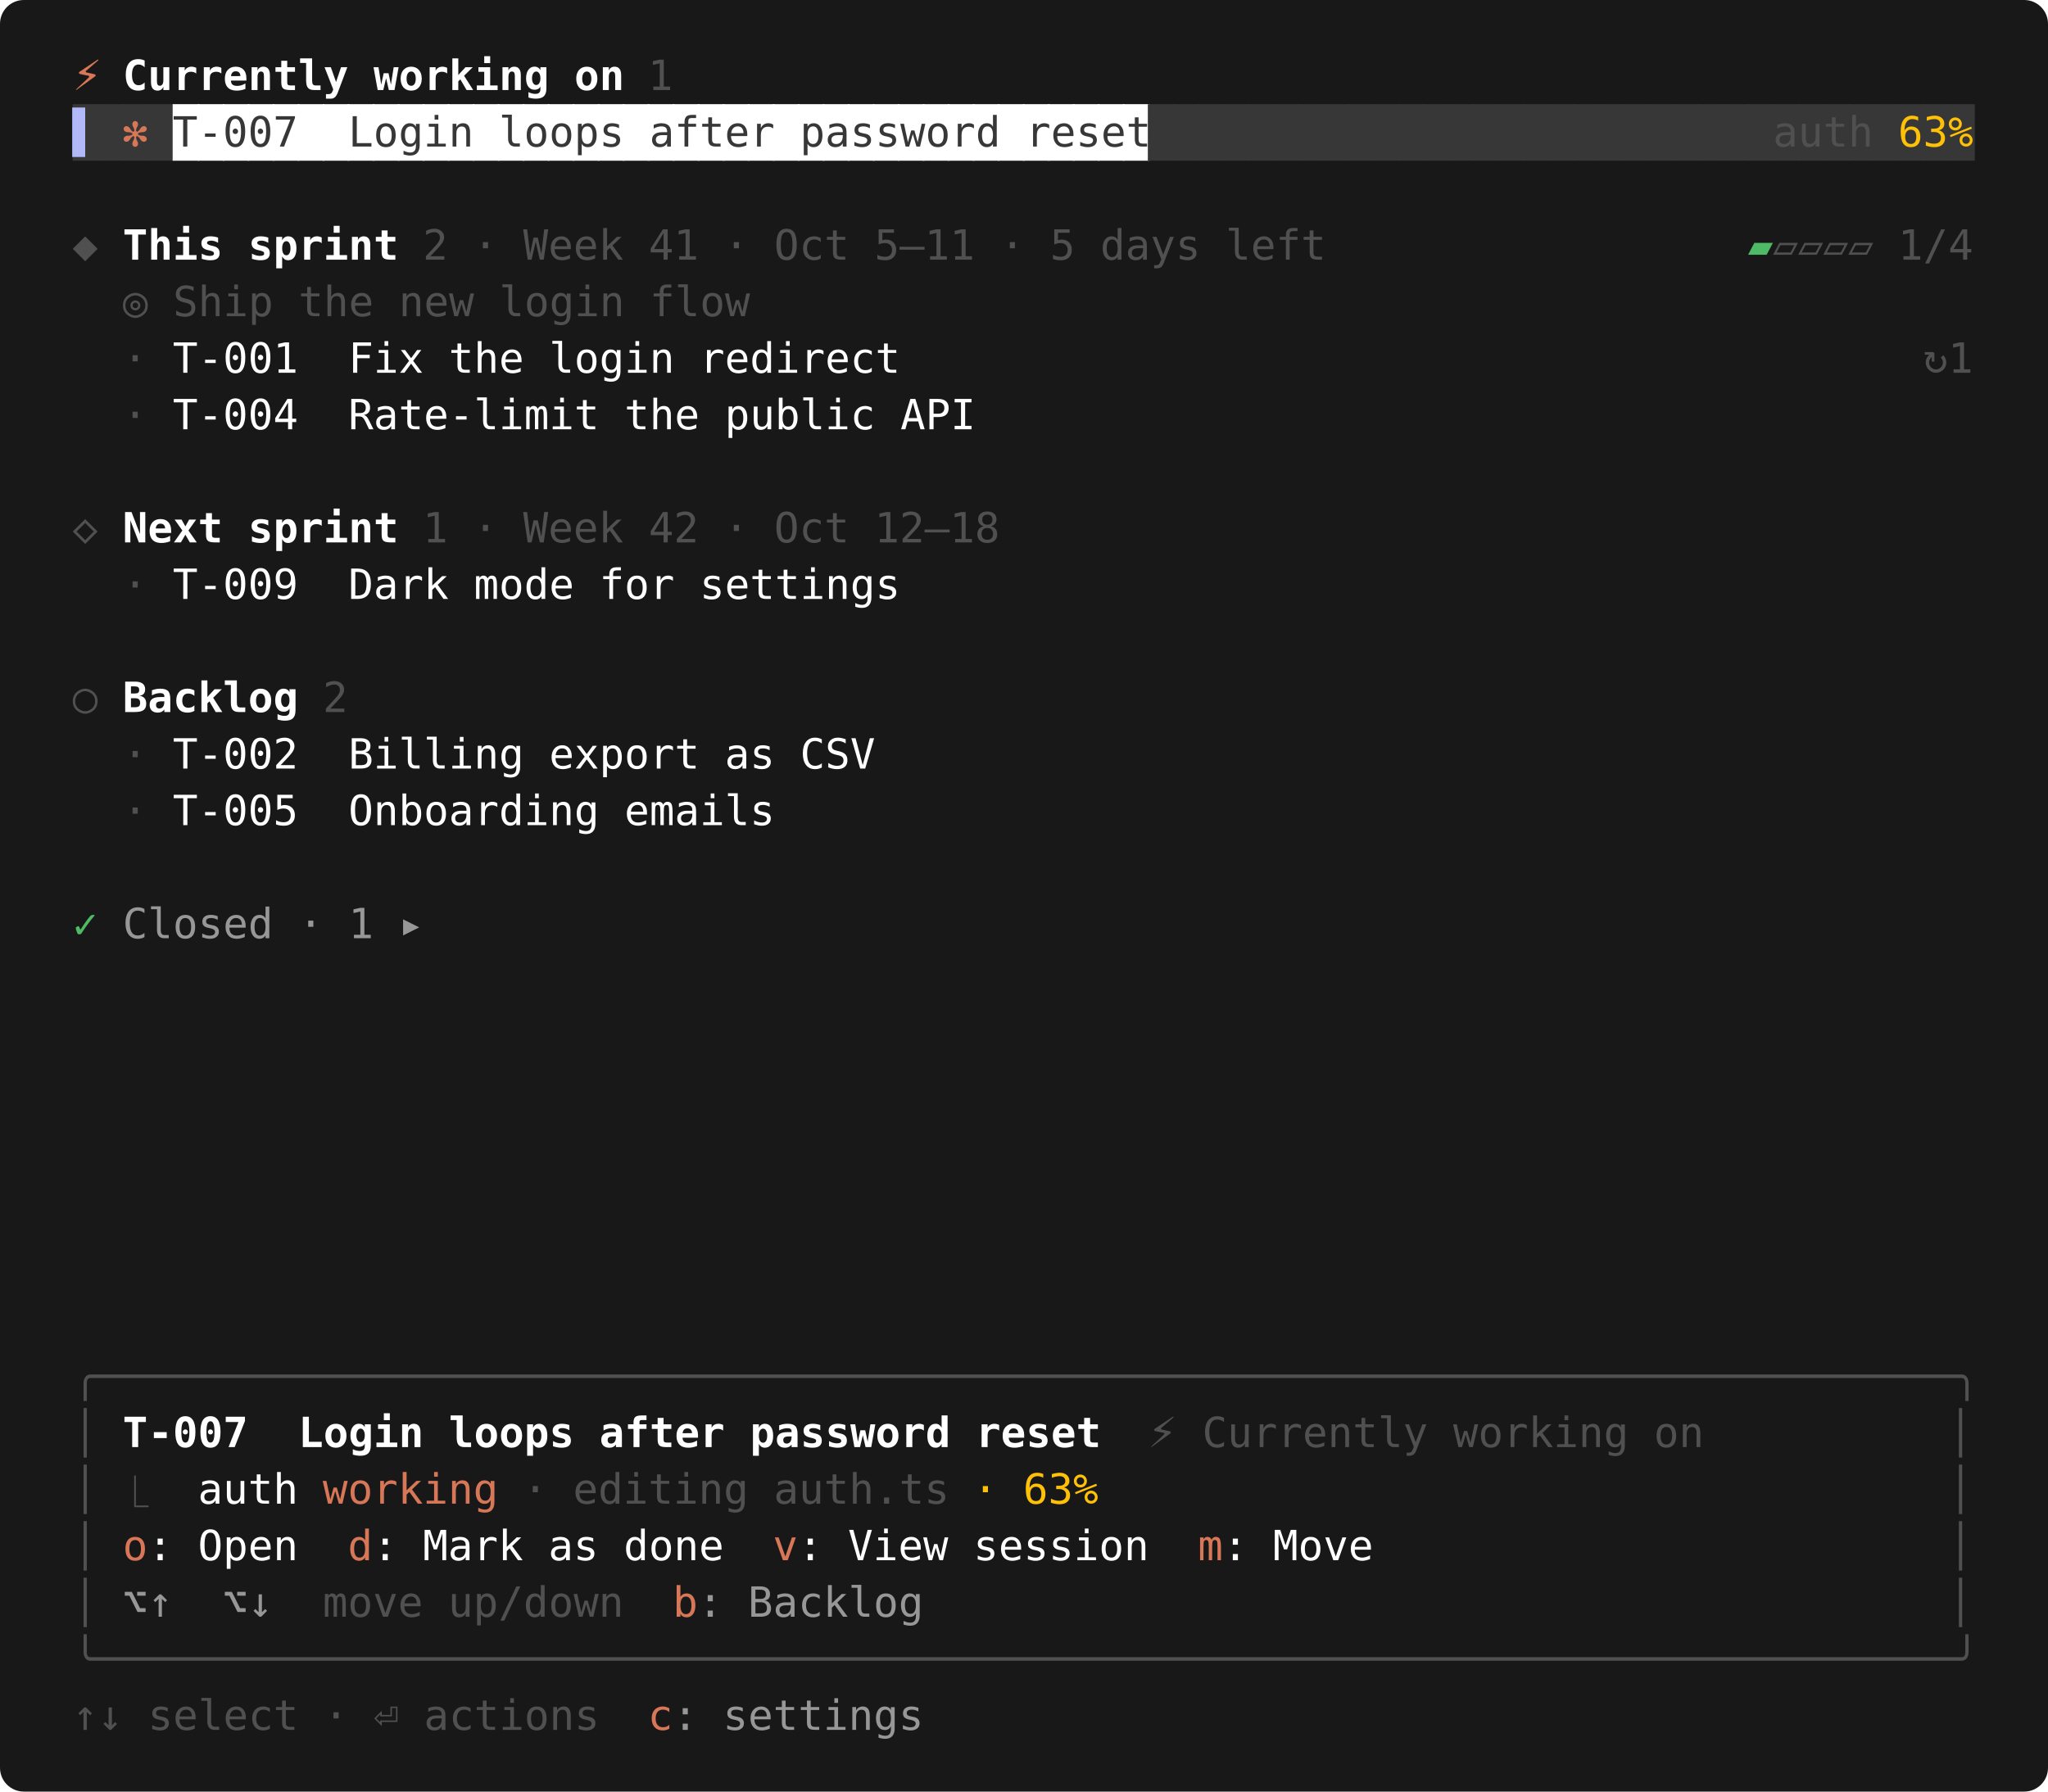
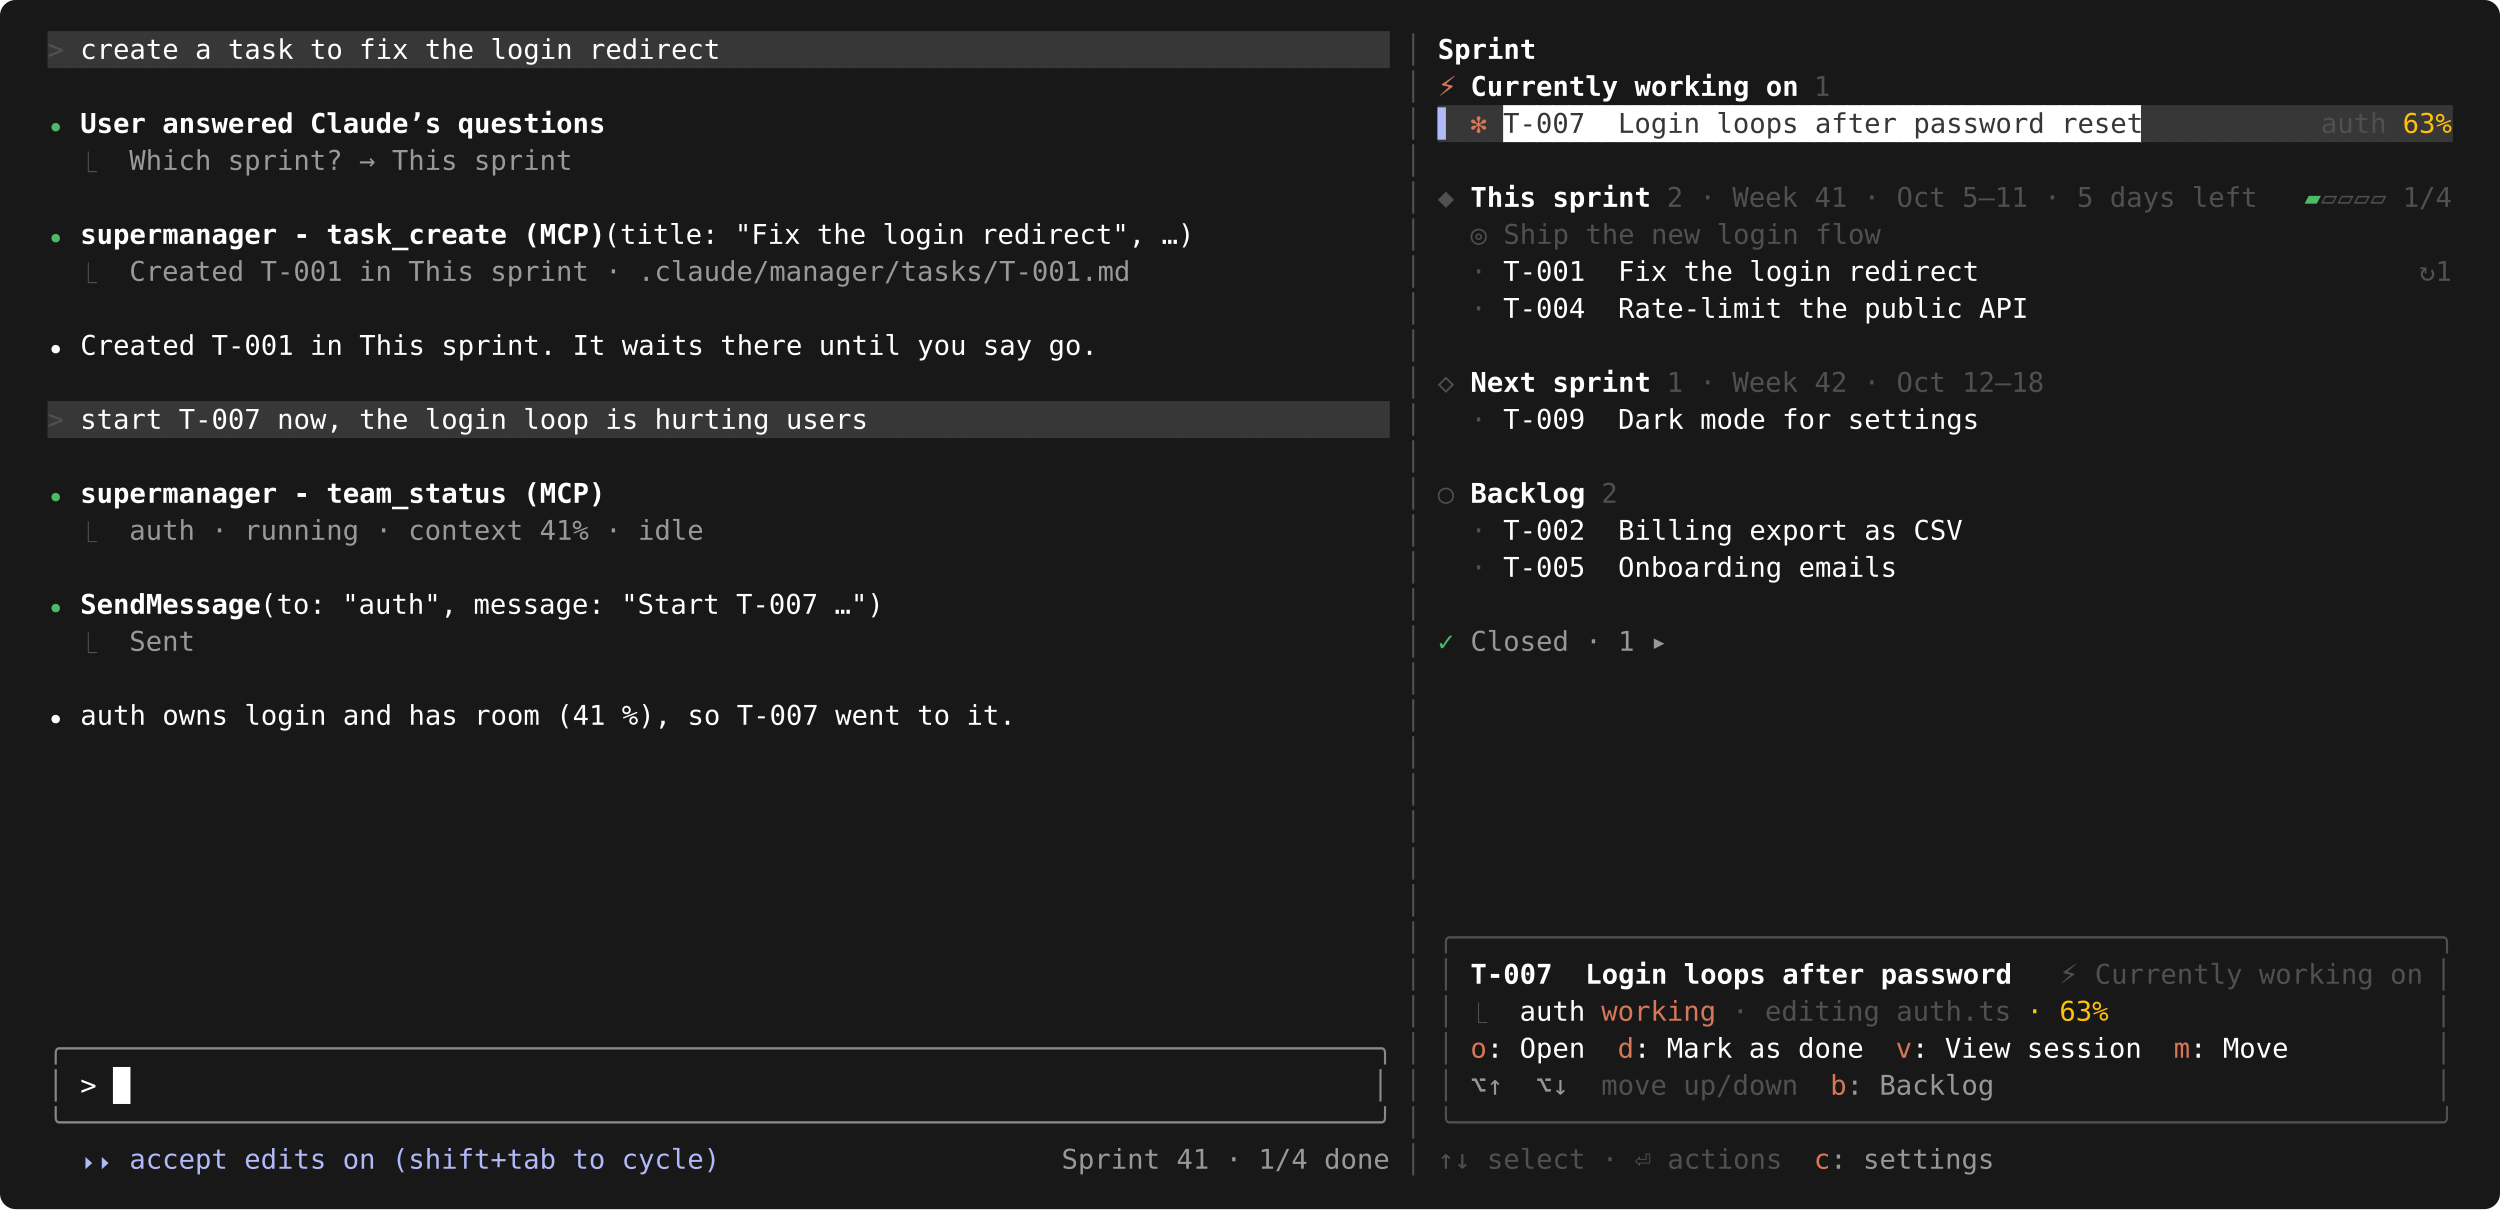
- <svg xmlns="http://www.w3.org/2000/svg" width="688" height="602" viewBox="0 0 688 602" font-family="JetBrains Mono, SF Mono, Menlo, Consolas, monospace" font-size="14">
+ <svg xmlns="http://www.w3.org/2000/svg" width="1284" height="621" viewBox="0 0 1284 621" font-family="JetBrains Mono, SF Mono, Menlo, Consolas, monospace" font-size="14">
  <rect width="100%" height="100%" rx="8" fill="rgb(24,24,24)" />
-   <text x="24.4" y="30.25" fill="rgb(215,119,87)" textLength="16.8" xml:space="preserve">⚡ </text>
-   <text x="41.2" y="30.25" fill="rgb(255,255,255)" font-weight="bold" textLength="168.0" xml:space="preserve">Currently working on</text>
-   <text x="209.2" y="30.25" fill="rgb(80,80,80)" textLength="16.8" xml:space="preserve"> 1</text>
-   <rect x="24.4" y="35" width="9" height="19" fill="rgb(55,55,55)" />
-   <rect x="32.8" y="35" width="9" height="19" fill="rgb(55,55,55)" />
-   <rect x="41.2" y="35" width="9" height="19" fill="rgb(55,55,55)" />
-   <rect x="49.6" y="35" width="9" height="19" fill="rgb(55,55,55)" />
-   <rect x="58.0" y="35" width="9" height="19" fill="rgb(255,255,255)" />
-   <rect x="66.4" y="35" width="9" height="19" fill="rgb(255,255,255)" />
-   <rect x="74.8" y="35" width="9" height="19" fill="rgb(255,255,255)" />
-   <rect x="83.2" y="35" width="9" height="19" fill="rgb(255,255,255)" />
-   <rect x="91.6" y="35" width="9" height="19" fill="rgb(255,255,255)" />
-   <rect x="100.0" y="35" width="9" height="19" fill="rgb(255,255,255)" />
-   <rect x="108.4" y="35" width="9" height="19" fill="rgb(255,255,255)" />
-   <rect x="116.8" y="35" width="9" height="19" fill="rgb(255,255,255)" />
-   <rect x="125.2" y="35" width="9" height="19" fill="rgb(255,255,255)" />
-   <rect x="133.6" y="35" width="9" height="19" fill="rgb(255,255,255)" />
-   <rect x="142.0" y="35" width="9" height="19" fill="rgb(255,255,255)" />
-   <rect x="150.4" y="35" width="9" height="19" fill="rgb(255,255,255)" />
-   <rect x="158.8" y="35" width="9" height="19" fill="rgb(255,255,255)" />
-   <rect x="167.2" y="35" width="9" height="19" fill="rgb(255,255,255)" />
-   <rect x="175.6" y="35" width="9" height="19" fill="rgb(255,255,255)" />
-   <rect x="184.0" y="35" width="9" height="19" fill="rgb(255,255,255)" />
-   <rect x="192.4" y="35" width="9" height="19" fill="rgb(255,255,255)" />
-   <rect x="200.8" y="35" width="9" height="19" fill="rgb(255,255,255)" />
-   <rect x="209.2" y="35" width="9" height="19" fill="rgb(255,255,255)" />
-   <rect x="217.6" y="35" width="9" height="19" fill="rgb(255,255,255)" />
-   <rect x="226.0" y="35" width="9" height="19" fill="rgb(255,255,255)" />
-   <rect x="234.4" y="35" width="9" height="19" fill="rgb(255,255,255)" />
-   <rect x="242.8" y="35" width="9" height="19" fill="rgb(255,255,255)" />
-   <rect x="251.2" y="35" width="9" height="19" fill="rgb(255,255,255)" />
-   <rect x="259.6" y="35" width="9" height="19" fill="rgb(255,255,255)" />
-   <rect x="268.0" y="35" width="9" height="19" fill="rgb(255,255,255)" />
-   <rect x="276.4" y="35" width="9" height="19" fill="rgb(255,255,255)" />
-   <rect x="284.8" y="35" width="9" height="19" fill="rgb(255,255,255)" />
-   <rect x="293.2" y="35" width="9" height="19" fill="rgb(255,255,255)" />
-   <rect x="301.6" y="35" width="9" height="19" fill="rgb(255,255,255)" />
-   <rect x="310.0" y="35" width="9" height="19" fill="rgb(255,255,255)" />
-   <rect x="318.4" y="35" width="9" height="19" fill="rgb(255,255,255)" />
-   <rect x="326.8" y="35" width="9" height="19" fill="rgb(255,255,255)" />
-   <rect x="335.2" y="35" width="9" height="19" fill="rgb(255,255,255)" />
-   <rect x="343.6" y="35" width="9" height="19" fill="rgb(255,255,255)" />
-   <rect x="352.0" y="35" width="9" height="19" fill="rgb(255,255,255)" />
-   <rect x="360.4" y="35" width="9" height="19" fill="rgb(255,255,255)" />
-   <rect x="368.8" y="35" width="9" height="19" fill="rgb(255,255,255)" />
-   <rect x="377.2" y="35" width="9" height="19" fill="rgb(255,255,255)" />
-   <rect x="385.6" y="35" width="9" height="19" fill="rgb(55,55,55)" />
-   <rect x="394.0" y="35" width="9" height="19" fill="rgb(55,55,55)" />
-   <rect x="402.4" y="35" width="9" height="19" fill="rgb(55,55,55)" />
-   <rect x="410.8" y="35" width="9" height="19" fill="rgb(55,55,55)" />
-   <rect x="419.2" y="35" width="9" height="19" fill="rgb(55,55,55)" />
-   <rect x="427.6" y="35" width="9" height="19" fill="rgb(55,55,55)" />
-   <rect x="436.0" y="35" width="9" height="19" fill="rgb(55,55,55)" />
-   <rect x="444.4" y="35" width="9" height="19" fill="rgb(55,55,55)" />
-   <rect x="452.8" y="35" width="9" height="19" fill="rgb(55,55,55)" />
-   <rect x="461.2" y="35" width="9" height="19" fill="rgb(55,55,55)" />
-   <rect x="469.6" y="35" width="9" height="19" fill="rgb(55,55,55)" />
-   <rect x="478.0" y="35" width="9" height="19" fill="rgb(55,55,55)" />
-   <rect x="486.4" y="35" width="9" height="19" fill="rgb(55,55,55)" />
-   <rect x="494.8" y="35" width="9" height="19" fill="rgb(55,55,55)" />
-   <rect x="503.2" y="35" width="9" height="19" fill="rgb(55,55,55)" />
-   <rect x="511.6" y="35" width="9" height="19" fill="rgb(55,55,55)" />
-   <rect x="520.0" y="35" width="9" height="19" fill="rgb(55,55,55)" />
-   <rect x="528.4" y="35" width="9" height="19" fill="rgb(55,55,55)" />
-   <rect x="536.8" y="35" width="9" height="19" fill="rgb(55,55,55)" />
-   <rect x="545.2" y="35" width="9" height="19" fill="rgb(55,55,55)" />
-   <rect x="553.6" y="35" width="9" height="19" fill="rgb(55,55,55)" />
-   <rect x="562.0" y="35" width="9" height="19" fill="rgb(55,55,55)" />
-   <rect x="570.4" y="35" width="9" height="19" fill="rgb(55,55,55)" />
-   <rect x="578.8" y="35" width="9" height="19" fill="rgb(55,55,55)" />
-   <rect x="587.2" y="35" width="9" height="19" fill="rgb(55,55,55)" />
-   <rect x="595.6" y="35" width="9" height="19" fill="rgb(55,55,55)" />
-   <rect x="604.0" y="35" width="9" height="19" fill="rgb(55,55,55)" />
-   <rect x="612.4" y="35" width="9" height="19" fill="rgb(55,55,55)" />
-   <rect x="620.8" y="35" width="9" height="19" fill="rgb(55,55,55)" />
-   <rect x="629.2" y="35" width="9" height="19" fill="rgb(55,55,55)" />
-   <rect x="637.6" y="35" width="9" height="19" fill="rgb(55,55,55)" />
-   <rect x="646.0" y="35" width="9" height="19" fill="rgb(55,55,55)" />
-   <rect x="654.4" y="35" width="9" height="19" fill="rgb(55,55,55)" />
-   <text x="24.4" y="49.25" fill="rgb(177,185,249)" textLength="8.4" xml:space="preserve">▌</text>
-   <text x="41.2" y="49.25" fill="rgb(215,119,87)" textLength="8.4" xml:space="preserve">✻</text>
-   <text x="58.0" y="49.25" fill="rgb(55,55,55)" textLength="327.6" xml:space="preserve">T-007  Login loops after password reset</text>
-   <text x="595.6" y="49.25" fill="rgb(80,80,80)" textLength="33.6" xml:space="preserve">auth</text>
-   <text x="637.6" y="49.25" fill="rgb(255,193,7)" textLength="25.2" xml:space="preserve">63%</text>
-   <text x="24.4" y="87.25" fill="rgb(80,80,80)" textLength="16.8" xml:space="preserve">◆ </text>
-   <text x="41.2" y="87.25" fill="rgb(255,255,255)" font-weight="bold" textLength="92.4" xml:space="preserve">This sprint</text>
-   <text x="133.6" y="87.25" fill="rgb(80,80,80)" textLength="310.8" xml:space="preserve"> 2 · Week 41 · Oct 5–11 · 5 days left</text>
-   <text x="587.2" y="87.25" fill="rgb(78,186,101)" textLength="8.4" xml:space="preserve">▰</text>
-   <text x="595.6" y="87.25" fill="rgb(80,80,80)" textLength="33.6" xml:space="preserve">▱▱▱▱</text>
-   <text x="637.6" y="87.25" fill="rgb(80,80,80)" textLength="25.2" xml:space="preserve">1/4</text>
-   <text x="24.4" y="106.25" fill="rgb(80,80,80)" textLength="226.8" xml:space="preserve">  ◎ Ship the new login flow</text>
-   <text x="41.2" y="125.25" fill="rgb(80,80,80)" textLength="8.4" xml:space="preserve">·</text>
-   <text x="49.6" y="125.25" fill="rgb(255,255,255)" textLength="596.4" xml:space="preserve"> T-001  Fix the login redirect                                         </text>
-   <text x="646.0" y="125.25" fill="rgb(80,80,80)" textLength="16.8" xml:space="preserve">↻1</text>
-   <text x="41.2" y="144.25" fill="rgb(80,80,80)" textLength="8.4" xml:space="preserve">·</text>
-   <text x="49.6" y="144.25" fill="rgb(255,255,255)" textLength="621.6" xml:space="preserve"> T-004  Rate-limit the public API                                         </text>
-   <text x="24.4" y="182.25" fill="rgb(80,80,80)" textLength="16.8" xml:space="preserve">◇ </text>
-   <text x="41.2" y="182.25" fill="rgb(255,255,255)" font-weight="bold" textLength="92.4" xml:space="preserve">Next sprint</text>
-   <text x="133.6" y="182.25" fill="rgb(80,80,80)" textLength="201.6" xml:space="preserve"> 1 · Week 42 · Oct 12–18</text>
-   <text x="41.2" y="201.25" fill="rgb(80,80,80)" textLength="8.4" xml:space="preserve">·</text>
-   <text x="49.6" y="201.25" fill="rgb(255,255,255)" textLength="621.6" xml:space="preserve"> T-009  Dark mode for settings                                            </text>
-   <text x="24.4" y="239.25" fill="rgb(80,80,80)" textLength="16.8" xml:space="preserve">○ </text>
-   <text x="41.2" y="239.25" fill="rgb(255,255,255)" font-weight="bold" textLength="58.8" xml:space="preserve">Backlog</text>
-   <text x="100.0" y="239.25" fill="rgb(80,80,80)" textLength="16.8" xml:space="preserve"> 2</text>
-   <text x="41.2" y="258.25" fill="rgb(80,80,80)" textLength="8.4" xml:space="preserve">·</text>
-   <text x="49.6" y="258.25" fill="rgb(255,255,255)" textLength="621.6" xml:space="preserve"> T-002  Billing export as CSV                                             </text>
-   <text x="41.2" y="277.25" fill="rgb(80,80,80)" textLength="8.4" xml:space="preserve">·</text>
-   <text x="49.6" y="277.25" fill="rgb(255,255,255)" textLength="621.6" xml:space="preserve"> T-005  Onboarding emails                                                 </text>
-   <text x="24.4" y="315.25" fill="rgb(78,186,101)" textLength="8.4" xml:space="preserve">✓</text>
-   <text x="41.2" y="315.25" fill="rgb(255,255,255)" opacity="0.55" textLength="100.8" xml:space="preserve">Closed · 1 ▸</text>
-   <text x="24.4" y="467.25" fill="rgb(80,80,80)" textLength="638.4" xml:space="preserve">╭──────────────────────────────────────────────────────────────────────────╮</text>
-   <text x="24.4" y="486.25" fill="rgb(80,80,80)" textLength="8.4" xml:space="preserve">│</text>
-   <text x="41.2" y="486.25" fill="rgb(255,255,255)" font-weight="bold" textLength="327.6" xml:space="preserve">T-007  Login loops after password reset</text>
-   <text x="385.6" y="486.25" fill="rgb(80,80,80)" textLength="184.8" xml:space="preserve">⚡ Currently working on</text>
-   <text x="654.4" y="486.25" fill="rgb(80,80,80)" textLength="8.4" xml:space="preserve">│</text>
-   <text x="24.4" y="505.25" fill="rgb(80,80,80)" textLength="8.4" xml:space="preserve">│</text>
-   <text x="41.2" y="505.25" fill="rgb(80,80,80)" textLength="8.4" xml:space="preserve">⎿</text>
-   <text x="49.6" y="505.25" fill="rgb(255,255,255)" textLength="58.8" xml:space="preserve">  auth </text>
-   <text x="108.4" y="505.25" fill="rgb(215,119,87)" textLength="58.8" xml:space="preserve">working</text>
-   <text x="167.2" y="505.25" fill="rgb(80,80,80)" textLength="151.2" xml:space="preserve"> · editing auth.ts</text>
-   <text x="318.4" y="505.25" fill="rgb(255,193,7)" textLength="50.4" xml:space="preserve"> · 63%</text>
-   <text x="654.4" y="505.25" fill="rgb(80,80,80)" textLength="8.4" xml:space="preserve">│</text>
-   <text x="24.4" y="524.25" fill="rgb(80,80,80)" textLength="8.4" xml:space="preserve">│</text>
-   <text x="41.2" y="524.25" fill="rgb(215,119,87)" textLength="8.4" xml:space="preserve">o</text>
-   <text x="49.6" y="524.25" fill="rgb(255,255,255)" textLength="67.2" xml:space="preserve">: Open  </text>
-   <text x="116.8" y="524.25" fill="rgb(215,119,87)" textLength="8.4" xml:space="preserve">d</text>
-   <text x="125.2" y="524.25" fill="rgb(255,255,255)" textLength="134.4" xml:space="preserve">: Mark as done  </text>
-   <text x="259.6" y="524.25" fill="rgb(215,119,87)" textLength="8.4" xml:space="preserve">v</text>
-   <text x="268.0" y="524.25" fill="rgb(255,255,255)" textLength="134.4" xml:space="preserve">: View session  </text>
-   <text x="402.4" y="524.25" fill="rgb(215,119,87)" textLength="8.4" xml:space="preserve">m</text>
-   <text x="410.8" y="524.25" fill="rgb(255,255,255)" textLength="243.6" xml:space="preserve">: Move                       </text>
-   <text x="654.4" y="524.25" fill="rgb(80,80,80)" textLength="8.4" xml:space="preserve">│</text>
-   <text x="24.4" y="543.25" fill="rgb(80,80,80)" textLength="8.4" xml:space="preserve">│</text>
-   <text x="41.2" y="543.25" fill="rgb(255,255,255)" opacity="0.55" textLength="16.8" xml:space="preserve">⌥↑</text>
-   <text x="74.8" y="543.25" fill="rgb(255,255,255)" opacity="0.55" textLength="16.8" xml:space="preserve">⌥↓</text>
-   <text x="108.4" y="543.25" fill="rgb(80,80,80)" textLength="100.8" xml:space="preserve">move up/down</text>
-   <text x="226.0" y="543.25" fill="rgb(215,119,87)" textLength="8.4" xml:space="preserve">b</text>
-   <text x="234.4" y="543.25" fill="rgb(255,255,255)" opacity="0.55" textLength="75.6" xml:space="preserve">: Backlog</text>
-   <text x="654.4" y="543.25" fill="rgb(80,80,80)" textLength="8.4" xml:space="preserve">│</text>
-   <text x="24.4" y="562.25" fill="rgb(80,80,80)" textLength="638.4" xml:space="preserve">╰──────────────────────────────────────────────────────────────────────────╯</text>
-   <text x="24.4" y="581.25" fill="rgb(80,80,80)" textLength="176.4" xml:space="preserve">↑↓ select · ⏎ actions</text>
-   <text x="217.6" y="581.25" fill="rgb(215,119,87)" textLength="8.4" xml:space="preserve">c</text>
-   <text x="226.0" y="581.25" fill="rgb(255,255,255)" opacity="0.55" textLength="84.0" xml:space="preserve">: settings</text>
+   <rect x="24.4" y="16" width="9" height="19" fill="rgb(55,55,55)" />
+   <rect x="32.8" y="16" width="9" height="19" fill="rgb(55,55,55)" />
+   <rect x="41.2" y="16" width="9" height="19" fill="rgb(55,55,55)" />
+   <rect x="49.6" y="16" width="9" height="19" fill="rgb(55,55,55)" />
+   <rect x="58.0" y="16" width="9" height="19" fill="rgb(55,55,55)" />
+   <rect x="66.4" y="16" width="9" height="19" fill="rgb(55,55,55)" />
+   <rect x="74.8" y="16" width="9" height="19" fill="rgb(55,55,55)" />
+   <rect x="83.2" y="16" width="9" height="19" fill="rgb(55,55,55)" />
+   <rect x="91.6" y="16" width="9" height="19" fill="rgb(55,55,55)" />
+   <rect x="100.0" y="16" width="9" height="19" fill="rgb(55,55,55)" />
+   <rect x="108.4" y="16" width="9" height="19" fill="rgb(55,55,55)" />
+   <rect x="116.8" y="16" width="9" height="19" fill="rgb(55,55,55)" />
+   <rect x="125.2" y="16" width="9" height="19" fill="rgb(55,55,55)" />
+   <rect x="133.6" y="16" width="9" height="19" fill="rgb(55,55,55)" />
+   <rect x="142.0" y="16" width="9" height="19" fill="rgb(55,55,55)" />
+   <rect x="150.4" y="16" width="9" height="19" fill="rgb(55,55,55)" />
+   <rect x="158.8" y="16" width="9" height="19" fill="rgb(55,55,55)" />
+   <rect x="167.2" y="16" width="9" height="19" fill="rgb(55,55,55)" />
+   <rect x="175.6" y="16" width="9" height="19" fill="rgb(55,55,55)" />
+   <rect x="184.0" y="16" width="9" height="19" fill="rgb(55,55,55)" />
+   <rect x="192.4" y="16" width="9" height="19" fill="rgb(55,55,55)" />
+   <rect x="200.8" y="16" width="9" height="19" fill="rgb(55,55,55)" />
+   <rect x="209.2" y="16" width="9" height="19" fill="rgb(55,55,55)" />
+   <rect x="217.6" y="16" width="9" height="19" fill="rgb(55,55,55)" />
+   <rect x="226.0" y="16" width="9" height="19" fill="rgb(55,55,55)" />
+   <rect x="234.4" y="16" width="9" height="19" fill="rgb(55,55,55)" />
+   <rect x="242.8" y="16" width="9" height="19" fill="rgb(55,55,55)" />
+   <rect x="251.2" y="16" width="9" height="19" fill="rgb(55,55,55)" />
+   <rect x="259.6" y="16" width="9" height="19" fill="rgb(55,55,55)" />
+   <rect x="268.0" y="16" width="9" height="19" fill="rgb(55,55,55)" />
+   <rect x="276.4" y="16" width="9" height="19" fill="rgb(55,55,55)" />
+   <rect x="284.8" y="16" width="9" height="19" fill="rgb(55,55,55)" />
+   <rect x="293.2" y="16" width="9" height="19" fill="rgb(55,55,55)" />
+   <rect x="301.6" y="16" width="9" height="19" fill="rgb(55,55,55)" />
+   <rect x="310.0" y="16" width="9" height="19" fill="rgb(55,55,55)" />
+   <rect x="318.4" y="16" width="9" height="19" fill="rgb(55,55,55)" />
+   <rect x="326.8" y="16" width="9" height="19" fill="rgb(55,55,55)" />
+   <rect x="335.2" y="16" width="9" height="19" fill="rgb(55,55,55)" />
+   <rect x="343.6" y="16" width="9" height="19" fill="rgb(55,55,55)" />
+   <rect x="352.0" y="16" width="9" height="19" fill="rgb(55,55,55)" />
+   <rect x="360.4" y="16" width="9" height="19" fill="rgb(55,55,55)" />
+   <rect x="368.8" y="16" width="9" height="19" fill="rgb(55,55,55)" />
+   <rect x="377.2" y="16" width="9" height="19" fill="rgb(55,55,55)" />
+   <rect x="385.6" y="16" width="9" height="19" fill="rgb(55,55,55)" />
+   <rect x="394.0" y="16" width="9" height="19" fill="rgb(55,55,55)" />
+   <rect x="402.4" y="16" width="9" height="19" fill="rgb(55,55,55)" />
+   <rect x="410.8" y="16" width="9" height="19" fill="rgb(55,55,55)" />
+   <rect x="419.2" y="16" width="9" height="19" fill="rgb(55,55,55)" />
+   <rect x="427.6" y="16" width="9" height="19" fill="rgb(55,55,55)" />
+   <rect x="436.0" y="16" width="9" height="19" fill="rgb(55,55,55)" />
+   <rect x="444.4" y="16" width="9" height="19" fill="rgb(55,55,55)" />
+   <rect x="452.8" y="16" width="9" height="19" fill="rgb(55,55,55)" />
+   <rect x="461.2" y="16" width="9" height="19" fill="rgb(55,55,55)" />
+   <rect x="469.6" y="16" width="9" height="19" fill="rgb(55,55,55)" />
+   <rect x="478.0" y="16" width="9" height="19" fill="rgb(55,55,55)" />
+   <rect x="486.4" y="16" width="9" height="19" fill="rgb(55,55,55)" />
+   <rect x="494.8" y="16" width="9" height="19" fill="rgb(55,55,55)" />
+   <rect x="503.2" y="16" width="9" height="19" fill="rgb(55,55,55)" />
+   <rect x="511.6" y="16" width="9" height="19" fill="rgb(55,55,55)" />
+   <rect x="520.0" y="16" width="9" height="19" fill="rgb(55,55,55)" />
+   <rect x="528.4" y="16" width="9" height="19" fill="rgb(55,55,55)" />
+   <rect x="536.8" y="16" width="9" height="19" fill="rgb(55,55,55)" />
+   <rect x="545.2" y="16" width="9" height="19" fill="rgb(55,55,55)" />
+   <rect x="553.6" y="16" width="9" height="19" fill="rgb(55,55,55)" />
+   <rect x="562.0" y="16" width="9" height="19" fill="rgb(55,55,55)" />
+   <rect x="570.4" y="16" width="9" height="19" fill="rgb(55,55,55)" />
+   <rect x="578.8" y="16" width="9" height="19" fill="rgb(55,55,55)" />
+   <rect x="587.2" y="16" width="9" height="19" fill="rgb(55,55,55)" />
+   <rect x="595.6" y="16" width="9" height="19" fill="rgb(55,55,55)" />
+   <rect x="604.0" y="16" width="9" height="19" fill="rgb(55,55,55)" />
+   <rect x="612.4" y="16" width="9" height="19" fill="rgb(55,55,55)" />
+   <rect x="620.8" y="16" width="9" height="19" fill="rgb(55,55,55)" />
+   <rect x="629.2" y="16" width="9" height="19" fill="rgb(55,55,55)" />
+   <rect x="637.6" y="16" width="9" height="19" fill="rgb(55,55,55)" />
+   <rect x="646.0" y="16" width="9" height="19" fill="rgb(55,55,55)" />
+   <rect x="654.4" y="16" width="9" height="19" fill="rgb(55,55,55)" />
+   <rect x="662.8" y="16" width="9" height="19" fill="rgb(55,55,55)" />
+   <rect x="671.2" y="16" width="9" height="19" fill="rgb(55,55,55)" />
+   <rect x="679.6" y="16" width="9" height="19" fill="rgb(55,55,55)" />
+   <rect x="688.0" y="16" width="9" height="19" fill="rgb(55,55,55)" />
+   <rect x="696.4" y="16" width="9" height="19" fill="rgb(55,55,55)" />
+   <rect x="704.8" y="16" width="9" height="19" fill="rgb(55,55,55)" />
+   <text x="24.4" y="30.25" fill="rgb(80,80,80)" textLength="16.8" xml:space="preserve">&gt; </text>
+   <text x="41.2" y="30.25" fill="rgb(255,255,255)" textLength="327.6" xml:space="preserve">create a task to fix the login redirect</text>
+   <text x="721.6" y="30.25" fill="rgb(80,80,80)" textLength="8.4" xml:space="preserve">│</text>
+   <text x="730.0" y="30.25" fill="rgb(255,255,255)" font-weight="bold" textLength="67.2" xml:space="preserve"> Sprint </text>
+   <text x="721.6" y="49.25" fill="rgb(80,80,80)" textLength="8.4" xml:space="preserve">│</text>
+   <text x="738.4" y="49.25" fill="rgb(215,119,87)" textLength="16.8" xml:space="preserve">⚡ </text>
+   <text x="755.2" y="49.25" fill="rgb(255,255,255)" font-weight="bold" textLength="168.0" xml:space="preserve">Currently working on</text>
+   <text x="923.2" y="49.25" fill="rgb(80,80,80)" textLength="16.8" xml:space="preserve"> 1</text>
+   <rect x="738.4" y="54" width="9" height="19" fill="rgb(55,55,55)" />
+   <rect x="746.8" y="54" width="9" height="19" fill="rgb(55,55,55)" />
+   <rect x="755.2" y="54" width="9" height="19" fill="rgb(55,55,55)" />
+   <rect x="763.6" y="54" width="9" height="19" fill="rgb(55,55,55)" />
+   <rect x="772.0" y="54" width="9" height="19" fill="rgb(255,255,255)" />
+   <rect x="780.4" y="54" width="9" height="19" fill="rgb(255,255,255)" />
+   <rect x="788.8" y="54" width="9" height="19" fill="rgb(255,255,255)" />
+   <rect x="797.2" y="54" width="9" height="19" fill="rgb(255,255,255)" />
+   <rect x="805.6" y="54" width="9" height="19" fill="rgb(255,255,255)" />
+   <rect x="814.0" y="54" width="9" height="19" fill="rgb(255,255,255)" />
+   <rect x="822.4" y="54" width="9" height="19" fill="rgb(255,255,255)" />
+   <rect x="830.8" y="54" width="9" height="19" fill="rgb(255,255,255)" />
+   <rect x="839.2" y="54" width="9" height="19" fill="rgb(255,255,255)" />
+   <rect x="847.6" y="54" width="9" height="19" fill="rgb(255,255,255)" />
+   <rect x="856.0" y="54" width="9" height="19" fill="rgb(255,255,255)" />
+   <rect x="864.4" y="54" width="9" height="19" fill="rgb(255,255,255)" />
+   <rect x="872.8" y="54" width="9" height="19" fill="rgb(255,255,255)" />
+   <rect x="881.2" y="54" width="9" height="19" fill="rgb(255,255,255)" />
+   <rect x="889.6" y="54" width="9" height="19" fill="rgb(255,255,255)" />
+   <rect x="898.0" y="54" width="9" height="19" fill="rgb(255,255,255)" />
+   <rect x="906.4" y="54" width="9" height="19" fill="rgb(255,255,255)" />
+   <rect x="914.8" y="54" width="9" height="19" fill="rgb(255,255,255)" />
+   <rect x="923.2" y="54" width="9" height="19" fill="rgb(255,255,255)" />
+   <rect x="931.6" y="54" width="9" height="19" fill="rgb(255,255,255)" />
+   <rect x="940.0" y="54" width="9" height="19" fill="rgb(255,255,255)" />
+   <rect x="948.4" y="54" width="9" height="19" fill="rgb(255,255,255)" />
+   <rect x="956.8" y="54" width="9" height="19" fill="rgb(255,255,255)" />
+   <rect x="965.2" y="54" width="9" height="19" fill="rgb(255,255,255)" />
+   <rect x="973.6" y="54" width="9" height="19" fill="rgb(255,255,255)" />
+   <rect x="982.0" y="54" width="9" height="19" fill="rgb(255,255,255)" />
+   <rect x="990.4" y="54" width="9" height="19" fill="rgb(255,255,255)" />
+   <rect x="998.8" y="54" width="9" height="19" fill="rgb(255,255,255)" />
+   <rect x="1007.2" y="54" width="9" height="19" fill="rgb(255,255,255)" />
+   <rect x="1015.6" y="54" width="9" height="19" fill="rgb(255,255,255)" />
+   <rect x="1024.0" y="54" width="9" height="19" fill="rgb(255,255,255)" />
+   <rect x="1032.4" y="54" width="9" height="19" fill="rgb(255,255,255)" />
+   <rect x="1040.8" y="54" width="9" height="19" fill="rgb(255,255,255)" />
+   <rect x="1049.2" y="54" width="9" height="19" fill="rgb(255,255,255)" />
+   <rect x="1057.6" y="54" width="9" height="19" fill="rgb(255,255,255)" />
+   <rect x="1066.0" y="54" width="9" height="19" fill="rgb(255,255,255)" />
+   <rect x="1074.4" y="54" width="9" height="19" fill="rgb(255,255,255)" />
+   <rect x="1082.8" y="54" width="9" height="19" fill="rgb(255,255,255)" />
+   <rect x="1091.2" y="54" width="9" height="19" fill="rgb(255,255,255)" />
+   <rect x="1099.6" y="54" width="9" height="19" fill="rgb(55,55,55)" />
+   <rect x="1108.0" y="54" width="9" height="19" fill="rgb(55,55,55)" />
+   <rect x="1116.4" y="54" width="9" height="19" fill="rgb(55,55,55)" />
+   <rect x="1124.8" y="54" width="9" height="19" fill="rgb(55,55,55)" />
+   <rect x="1133.2" y="54" width="9" height="19" fill="rgb(55,55,55)" />
+   <rect x="1141.6" y="54" width="9" height="19" fill="rgb(55,55,55)" />
+   <rect x="1150.0" y="54" width="9" height="19" fill="rgb(55,55,55)" />
+   <rect x="1158.4" y="54" width="9" height="19" fill="rgb(55,55,55)" />
+   <rect x="1166.8" y="54" width="9" height="19" fill="rgb(55,55,55)" />
+   <rect x="1175.2" y="54" width="9" height="19" fill="rgb(55,55,55)" />
+   <rect x="1183.6" y="54" width="9" height="19" fill="rgb(55,55,55)" />
+   <rect x="1192.0" y="54" width="9" height="19" fill="rgb(55,55,55)" />
+   <rect x="1200.4" y="54" width="9" height="19" fill="rgb(55,55,55)" />
+   <rect x="1208.8" y="54" width="9" height="19" fill="rgb(55,55,55)" />
+   <rect x="1217.2" y="54" width="9" height="19" fill="rgb(55,55,55)" />
+   <rect x="1225.6" y="54" width="9" height="19" fill="rgb(55,55,55)" />
+   <rect x="1234.0" y="54" width="9" height="19" fill="rgb(55,55,55)" />
+   <rect x="1242.4" y="54" width="9" height="19" fill="rgb(55,55,55)" />
+   <rect x="1250.8" y="54" width="9" height="19" fill="rgb(55,55,55)" />
+   <text x="24.4" y="68.25" fill="rgb(78,186,101)" textLength="16.8" xml:space="preserve">⏺ </text>
+   <text x="41.2" y="68.25" fill="rgb(255,255,255)" font-weight="bold" textLength="268.8" xml:space="preserve">User answered Claude’s questions</text>
+   <text x="721.6" y="68.25" fill="rgb(80,80,80)" textLength="8.4" xml:space="preserve">│</text>
+   <text x="738.4" y="68.25" fill="rgb(177,185,249)" textLength="8.4" xml:space="preserve">▌</text>
+   <text x="755.2" y="68.25" fill="rgb(215,119,87)" textLength="8.4" xml:space="preserve">✻</text>
+   <text x="772.0" y="68.25" fill="rgb(55,55,55)" textLength="327.6" xml:space="preserve">T-007  Login loops after password reset</text>
+   <text x="1192.0" y="68.25" fill="rgb(80,80,80)" textLength="33.6" xml:space="preserve">auth</text>
+   <text x="1234.0" y="68.25" fill="rgb(255,193,7)" textLength="25.2" xml:space="preserve">63%</text>
+   <text x="24.4" y="87.25" fill="rgb(80,80,80)" textLength="42.0" xml:space="preserve">  ⎿  </text>
+   <text x="66.4" y="87.25" fill="rgb(153,153,153)" textLength="226.8" xml:space="preserve">Which sprint? → This sprint</text>
+   <text x="721.6" y="87.25" fill="rgb(80,80,80)" textLength="8.4" xml:space="preserve">│</text>
+   <text x="721.6" y="106.25" fill="rgb(80,80,80)" textLength="8.4" xml:space="preserve">│</text>
+   <text x="738.4" y="106.25" fill="rgb(80,80,80)" textLength="16.8" xml:space="preserve">◆ </text>
+   <text x="755.2" y="106.25" fill="rgb(255,255,255)" font-weight="bold" textLength="92.4" xml:space="preserve">This sprint</text>
+   <text x="847.6" y="106.25" fill="rgb(80,80,80)" textLength="310.8" xml:space="preserve"> 2 · Week 41 · Oct 5–11 · 5 days left</text>
+   <text x="1183.6" y="106.25" fill="rgb(78,186,101)" textLength="8.4" xml:space="preserve">▰</text>
+   <text x="1192.0" y="106.25" fill="rgb(80,80,80)" textLength="33.6" xml:space="preserve">▱▱▱▱</text>
+   <text x="1234.0" y="106.25" fill="rgb(80,80,80)" textLength="25.2" xml:space="preserve">1/4</text>
+   <text x="24.4" y="125.25" fill="rgb(78,186,101)" textLength="16.8" xml:space="preserve">⏺ </text>
+   <text x="41.2" y="125.25" fill="rgb(255,255,255)" font-weight="bold" textLength="268.8" xml:space="preserve">supermanager - task_create (MCP)</text>
+   <text x="310.0" y="125.25" fill="rgb(255,255,255)" textLength="302.4" xml:space="preserve">(title: "Fix the login redirect", …)</text>
+   <text x="721.6" y="125.25" fill="rgb(80,80,80)" textLength="8.4" xml:space="preserve">│</text>
+   <text x="738.4" y="125.25" fill="rgb(80,80,80)" textLength="226.8" xml:space="preserve">  ◎ Ship the new login flow</text>
+   <text x="24.4" y="144.25" fill="rgb(80,80,80)" textLength="42.0" xml:space="preserve">  ⎿  </text>
+   <text x="66.4" y="144.25" fill="rgb(153,153,153)" textLength="512.4" xml:space="preserve">Created T-001 in This sprint · .claude/manager/tasks/T-001.md</text>
+   <text x="721.6" y="144.25" fill="rgb(80,80,80)" textLength="8.4" xml:space="preserve">│</text>
+   <text x="755.2" y="144.25" fill="rgb(80,80,80)" textLength="8.4" xml:space="preserve">·</text>
+   <text x="763.6" y="144.25" fill="rgb(255,255,255)" textLength="478.8" xml:space="preserve"> T-001  Fix the login redirect                           </text>
+   <text x="1242.4" y="144.25" fill="rgb(80,80,80)" textLength="16.8" xml:space="preserve">↻1</text>
+   <text x="721.6" y="163.25" fill="rgb(80,80,80)" textLength="8.4" xml:space="preserve">│</text>
+   <text x="755.2" y="163.25" fill="rgb(80,80,80)" textLength="8.4" xml:space="preserve">·</text>
+   <text x="763.6" y="163.25" fill="rgb(255,255,255)" textLength="504.0" xml:space="preserve"> T-004  Rate-limit the public API                           </text>
+   <text x="24.4" y="182.25" fill="rgb(255,255,255)" textLength="537.6" xml:space="preserve">⏺ Created T-001 in This sprint. It waits there until you say go.</text>
+   <text x="721.6" y="182.25" fill="rgb(80,80,80)" textLength="8.4" xml:space="preserve">│</text>
+   <text x="721.6" y="201.25" fill="rgb(80,80,80)" textLength="8.4" xml:space="preserve">│</text>
+   <text x="738.4" y="201.25" fill="rgb(80,80,80)" textLength="16.8" xml:space="preserve">◇ </text>
+   <text x="755.2" y="201.25" fill="rgb(255,255,255)" font-weight="bold" textLength="92.4" xml:space="preserve">Next sprint</text>
+   <text x="847.6" y="201.25" fill="rgb(80,80,80)" textLength="201.6" xml:space="preserve"> 1 · Week 42 · Oct 12–18</text>
+   <rect x="24.4" y="206" width="9" height="19" fill="rgb(55,55,55)" />
+   <rect x="32.8" y="206" width="9" height="19" fill="rgb(55,55,55)" />
+   <rect x="41.2" y="206" width="9" height="19" fill="rgb(55,55,55)" />
+   <rect x="49.6" y="206" width="9" height="19" fill="rgb(55,55,55)" />
+   <rect x="58.0" y="206" width="9" height="19" fill="rgb(55,55,55)" />
+   <rect x="66.4" y="206" width="9" height="19" fill="rgb(55,55,55)" />
+   <rect x="74.8" y="206" width="9" height="19" fill="rgb(55,55,55)" />
+   <rect x="83.2" y="206" width="9" height="19" fill="rgb(55,55,55)" />
+   <rect x="91.6" y="206" width="9" height="19" fill="rgb(55,55,55)" />
+   <rect x="100.0" y="206" width="9" height="19" fill="rgb(55,55,55)" />
+   <rect x="108.4" y="206" width="9" height="19" fill="rgb(55,55,55)" />
+   <rect x="116.8" y="206" width="9" height="19" fill="rgb(55,55,55)" />
+   <rect x="125.2" y="206" width="9" height="19" fill="rgb(55,55,55)" />
+   <rect x="133.6" y="206" width="9" height="19" fill="rgb(55,55,55)" />
+   <rect x="142.0" y="206" width="9" height="19" fill="rgb(55,55,55)" />
+   <rect x="150.4" y="206" width="9" height="19" fill="rgb(55,55,55)" />
+   <rect x="158.8" y="206" width="9" height="19" fill="rgb(55,55,55)" />
+   <rect x="167.2" y="206" width="9" height="19" fill="rgb(55,55,55)" />
+   <rect x="175.6" y="206" width="9" height="19" fill="rgb(55,55,55)" />
+   <rect x="184.0" y="206" width="9" height="19" fill="rgb(55,55,55)" />
+   <rect x="192.4" y="206" width="9" height="19" fill="rgb(55,55,55)" />
+   <rect x="200.8" y="206" width="9" height="19" fill="rgb(55,55,55)" />
+   <rect x="209.2" y="206" width="9" height="19" fill="rgb(55,55,55)" />
+   <rect x="217.6" y="206" width="9" height="19" fill="rgb(55,55,55)" />
+   <rect x="226.0" y="206" width="9" height="19" fill="rgb(55,55,55)" />
+   <rect x="234.4" y="206" width="9" height="19" fill="rgb(55,55,55)" />
+   <rect x="242.8" y="206" width="9" height="19" fill="rgb(55,55,55)" />
+   <rect x="251.2" y="206" width="9" height="19" fill="rgb(55,55,55)" />
+   <rect x="259.6" y="206" width="9" height="19" fill="rgb(55,55,55)" />
+   <rect x="268.0" y="206" width="9" height="19" fill="rgb(55,55,55)" />
+   <rect x="276.4" y="206" width="9" height="19" fill="rgb(55,55,55)" />
+   <rect x="284.8" y="206" width="9" height="19" fill="rgb(55,55,55)" />
+   <rect x="293.2" y="206" width="9" height="19" fill="rgb(55,55,55)" />
+   <rect x="301.6" y="206" width="9" height="19" fill="rgb(55,55,55)" />
+   <rect x="310.0" y="206" width="9" height="19" fill="rgb(55,55,55)" />
+   <rect x="318.4" y="206" width="9" height="19" fill="rgb(55,55,55)" />
+   <rect x="326.8" y="206" width="9" height="19" fill="rgb(55,55,55)" />
+   <rect x="335.2" y="206" width="9" height="19" fill="rgb(55,55,55)" />
+   <rect x="343.6" y="206" width="9" height="19" fill="rgb(55,55,55)" />
+   <rect x="352.0" y="206" width="9" height="19" fill="rgb(55,55,55)" />
+   <rect x="360.4" y="206" width="9" height="19" fill="rgb(55,55,55)" />
+   <rect x="368.8" y="206" width="9" height="19" fill="rgb(55,55,55)" />
+   <rect x="377.2" y="206" width="9" height="19" fill="rgb(55,55,55)" />
+   <rect x="385.6" y="206" width="9" height="19" fill="rgb(55,55,55)" />
+   <rect x="394.0" y="206" width="9" height="19" fill="rgb(55,55,55)" />
+   <rect x="402.4" y="206" width="9" height="19" fill="rgb(55,55,55)" />
+   <rect x="410.8" y="206" width="9" height="19" fill="rgb(55,55,55)" />
+   <rect x="419.2" y="206" width="9" height="19" fill="rgb(55,55,55)" />
+   <rect x="427.6" y="206" width="9" height="19" fill="rgb(55,55,55)" />
+   <rect x="436.0" y="206" width="9" height="19" fill="rgb(55,55,55)" />
+   <rect x="444.4" y="206" width="9" height="19" fill="rgb(55,55,55)" />
+   <rect x="452.8" y="206" width="9" height="19" fill="rgb(55,55,55)" />
+   <rect x="461.2" y="206" width="9" height="19" fill="rgb(55,55,55)" />
+   <rect x="469.6" y="206" width="9" height="19" fill="rgb(55,55,55)" />
+   <rect x="478.0" y="206" width="9" height="19" fill="rgb(55,55,55)" />
+   <rect x="486.4" y="206" width="9" height="19" fill="rgb(55,55,55)" />
+   <rect x="494.8" y="206" width="9" height="19" fill="rgb(55,55,55)" />
+   <rect x="503.2" y="206" width="9" height="19" fill="rgb(55,55,55)" />
+   <rect x="511.6" y="206" width="9" height="19" fill="rgb(55,55,55)" />
+   <rect x="520.0" y="206" width="9" height="19" fill="rgb(55,55,55)" />
+   <rect x="528.4" y="206" width="9" height="19" fill="rgb(55,55,55)" />
+   <rect x="536.8" y="206" width="9" height="19" fill="rgb(55,55,55)" />
+   <rect x="545.2" y="206" width="9" height="19" fill="rgb(55,55,55)" />
+   <rect x="553.6" y="206" width="9" height="19" fill="rgb(55,55,55)" />
+   <rect x="562.0" y="206" width="9" height="19" fill="rgb(55,55,55)" />
+   <rect x="570.4" y="206" width="9" height="19" fill="rgb(55,55,55)" />
+   <rect x="578.8" y="206" width="9" height="19" fill="rgb(55,55,55)" />
+   <rect x="587.2" y="206" width="9" height="19" fill="rgb(55,55,55)" />
+   <rect x="595.6" y="206" width="9" height="19" fill="rgb(55,55,55)" />
+   <rect x="604.0" y="206" width="9" height="19" fill="rgb(55,55,55)" />
+   <rect x="612.4" y="206" width="9" height="19" fill="rgb(55,55,55)" />
+   <rect x="620.8" y="206" width="9" height="19" fill="rgb(55,55,55)" />
+   <rect x="629.2" y="206" width="9" height="19" fill="rgb(55,55,55)" />
+   <rect x="637.6" y="206" width="9" height="19" fill="rgb(55,55,55)" />
+   <rect x="646.0" y="206" width="9" height="19" fill="rgb(55,55,55)" />
+   <rect x="654.4" y="206" width="9" height="19" fill="rgb(55,55,55)" />
+   <rect x="662.8" y="206" width="9" height="19" fill="rgb(55,55,55)" />
+   <rect x="671.2" y="206" width="9" height="19" fill="rgb(55,55,55)" />
+   <rect x="679.6" y="206" width="9" height="19" fill="rgb(55,55,55)" />
+   <rect x="688.0" y="206" width="9" height="19" fill="rgb(55,55,55)" />
+   <rect x="696.4" y="206" width="9" height="19" fill="rgb(55,55,55)" />
+   <rect x="704.8" y="206" width="9" height="19" fill="rgb(55,55,55)" />
+   <text x="24.4" y="220.25" fill="rgb(80,80,80)" textLength="16.8" xml:space="preserve">&gt; </text>
+   <text x="41.2" y="220.25" fill="rgb(255,255,255)" textLength="403.2" xml:space="preserve">start T-007 now, the login loop is hurting users</text>
+   <text x="721.6" y="220.25" fill="rgb(80,80,80)" textLength="8.4" xml:space="preserve">│</text>
+   <text x="755.2" y="220.25" fill="rgb(80,80,80)" textLength="8.4" xml:space="preserve">·</text>
+   <text x="763.6" y="220.25" fill="rgb(255,255,255)" textLength="504.0" xml:space="preserve"> T-009  Dark mode for settings                              </text>
+   <text x="721.6" y="239.25" fill="rgb(80,80,80)" textLength="8.4" xml:space="preserve">│</text>
+   <text x="24.4" y="258.25" fill="rgb(78,186,101)" textLength="16.8" xml:space="preserve">⏺ </text>
+   <text x="41.2" y="258.25" fill="rgb(255,255,255)" font-weight="bold" textLength="268.8" xml:space="preserve">supermanager - team_status (MCP)</text>
+   <text x="721.6" y="258.25" fill="rgb(80,80,80)" textLength="8.4" xml:space="preserve">│</text>
+   <text x="738.4" y="258.25" fill="rgb(80,80,80)" textLength="16.8" xml:space="preserve">○ </text>
+   <text x="755.2" y="258.25" fill="rgb(255,255,255)" font-weight="bold" textLength="58.8" xml:space="preserve">Backlog</text>
+   <text x="814.0" y="258.25" fill="rgb(80,80,80)" textLength="16.8" xml:space="preserve"> 2</text>
+   <text x="24.4" y="277.25" fill="rgb(80,80,80)" textLength="42.0" xml:space="preserve">  ⎿  </text>
+   <text x="66.4" y="277.25" fill="rgb(153,153,153)" textLength="294.0" xml:space="preserve">auth · running · context 41% · idle</text>
+   <text x="721.6" y="277.25" fill="rgb(80,80,80)" textLength="8.4" xml:space="preserve">│</text>
+   <text x="755.2" y="277.25" fill="rgb(80,80,80)" textLength="8.4" xml:space="preserve">·</text>
+   <text x="763.6" y="277.25" fill="rgb(255,255,255)" textLength="504.0" xml:space="preserve"> T-002  Billing export as CSV                               </text>
+   <text x="721.6" y="296.25" fill="rgb(80,80,80)" textLength="8.4" xml:space="preserve">│</text>
+   <text x="755.2" y="296.25" fill="rgb(80,80,80)" textLength="8.4" xml:space="preserve">·</text>
+   <text x="763.6" y="296.25" fill="rgb(255,255,255)" textLength="504.0" xml:space="preserve"> T-005  Onboarding emails                                   </text>
+   <text x="24.4" y="315.25" fill="rgb(78,186,101)" textLength="16.8" xml:space="preserve">⏺ </text>
+   <text x="41.2" y="315.25" fill="rgb(255,255,255)" font-weight="bold" textLength="92.4" xml:space="preserve">SendMessage</text>
+   <text x="133.6" y="315.25" fill="rgb(255,255,255)" textLength="319.2" xml:space="preserve">(to: "auth", message: "Start T-007 …")</text>
+   <text x="721.6" y="315.25" fill="rgb(80,80,80)" textLength="8.4" xml:space="preserve">│</text>
+   <text x="24.4" y="334.25" fill="rgb(80,80,80)" textLength="42.0" xml:space="preserve">  ⎿  </text>
+   <text x="66.4" y="334.25" fill="rgb(153,153,153)" textLength="33.6" xml:space="preserve">Sent</text>
+   <text x="721.6" y="334.25" fill="rgb(80,80,80)" textLength="8.4" xml:space="preserve">│</text>
+   <text x="738.4" y="334.25" fill="rgb(78,186,101)" textLength="8.4" xml:space="preserve">✓</text>
+   <text x="755.2" y="334.25" fill="rgb(255,255,255)" opacity="0.55" textLength="100.8" xml:space="preserve">Closed · 1 ▸</text>
+   <text x="721.6" y="353.25" fill="rgb(80,80,80)" textLength="8.4" xml:space="preserve">│</text>
+   <text x="24.4" y="372.25" fill="rgb(255,255,255)" textLength="495.6" xml:space="preserve">⏺ auth owns login and has room (41 %), so T-007 went to it.</text>
+   <text x="721.6" y="372.25" fill="rgb(80,80,80)" textLength="8.4" xml:space="preserve">│</text>
+   <text x="721.6" y="391.25" fill="rgb(80,80,80)" textLength="8.4" xml:space="preserve">│</text>
+   <text x="721.6" y="410.25" fill="rgb(80,80,80)" textLength="8.4" xml:space="preserve">│</text>
+   <text x="721.6" y="429.25" fill="rgb(80,80,80)" textLength="8.4" xml:space="preserve">│</text>
+   <text x="721.6" y="448.25" fill="rgb(80,80,80)" textLength="8.4" xml:space="preserve">│</text>
+   <text x="721.6" y="467.25" fill="rgb(80,80,80)" textLength="8.4" xml:space="preserve">│</text>
+   <text x="721.6" y="486.25" fill="rgb(80,80,80)" textLength="8.4" xml:space="preserve">│</text>
+   <text x="738.4" y="486.25" fill="rgb(80,80,80)" textLength="520.8" xml:space="preserve">╭────────────────────────────────────────────────────────────╮</text>
+   <text x="721.6" y="505.25" fill="rgb(80,80,80)" textLength="8.4" xml:space="preserve">│</text>
+   <text x="738.4" y="505.25" fill="rgb(80,80,80)" textLength="8.4" xml:space="preserve">│</text>
+   <text x="755.2" y="505.25" fill="rgb(255,255,255)" font-weight="bold" textLength="285.6" xml:space="preserve">T-007  Login loops after password </text>
+   <text x="1057.6" y="505.25" fill="rgb(80,80,80)" textLength="184.8" xml:space="preserve">⚡ Currently working on</text>
+   <text x="1250.8" y="505.25" fill="rgb(80,80,80)" textLength="8.4" xml:space="preserve">│</text>
+   <text x="721.6" y="524.25" fill="rgb(80,80,80)" textLength="8.4" xml:space="preserve">│</text>
+   <text x="738.4" y="524.25" fill="rgb(80,80,80)" textLength="8.4" xml:space="preserve">│</text>
+   <text x="755.2" y="524.25" fill="rgb(80,80,80)" textLength="8.4" xml:space="preserve">⎿</text>
+   <text x="763.6" y="524.25" fill="rgb(255,255,255)" textLength="58.8" xml:space="preserve">  auth </text>
+   <text x="822.4" y="524.25" fill="rgb(215,119,87)" textLength="58.8" xml:space="preserve">working</text>
+   <text x="881.2" y="524.25" fill="rgb(80,80,80)" textLength="151.2" xml:space="preserve"> · editing auth.ts</text>
+   <text x="1032.4" y="524.25" fill="rgb(255,193,7)" textLength="50.4" xml:space="preserve"> · 63%</text>
+   <text x="1250.8" y="524.25" fill="rgb(80,80,80)" textLength="8.4" xml:space="preserve">│</text>
+   <text x="24.4" y="543.25" fill="rgb(136,136,136)" textLength="688.8" xml:space="preserve">╭────────────────────────────────────────────────────────────────────────────────╮</text>
+   <text x="721.6" y="543.25" fill="rgb(80,80,80)" textLength="8.4" xml:space="preserve">│</text>
+   <text x="738.4" y="543.25" fill="rgb(80,80,80)" textLength="8.4" xml:space="preserve">│</text>
+   <text x="755.2" y="543.25" fill="rgb(215,119,87)" textLength="8.4" xml:space="preserve">o</text>
+   <text x="763.6" y="543.25" fill="rgb(255,255,255)" textLength="67.2" xml:space="preserve">: Open  </text>
+   <text x="830.8" y="543.25" fill="rgb(215,119,87)" textLength="8.4" xml:space="preserve">d</text>
+   <text x="839.2" y="543.25" fill="rgb(255,255,255)" textLength="134.4" xml:space="preserve">: Mark as done  </text>
+   <text x="973.6" y="543.25" fill="rgb(215,119,87)" textLength="8.4" xml:space="preserve">v</text>
+   <text x="982.0" y="543.25" fill="rgb(255,255,255)" textLength="134.4" xml:space="preserve">: View session  </text>
+   <text x="1116.4" y="543.25" fill="rgb(215,119,87)" textLength="8.4" xml:space="preserve">m</text>
+   <text x="1124.8" y="543.25" fill="rgb(255,255,255)" textLength="126.0" xml:space="preserve">: Move         </text>
+   <text x="1250.8" y="543.25" fill="rgb(80,80,80)" textLength="8.4" xml:space="preserve">│</text>
+   <rect x="58.0" y="548" width="9" height="19" fill="rgb(255,255,255)" />
+   <text x="24.4" y="562.25" fill="rgb(136,136,136)" textLength="8.4" xml:space="preserve">│</text>
+   <text x="41.2" y="562.25" fill="rgb(255,255,255)" textLength="8.4" xml:space="preserve">&gt;</text>
+   <text x="704.8" y="562.25" fill="rgb(136,136,136)" textLength="8.4" xml:space="preserve">│</text>
+   <text x="721.6" y="562.25" fill="rgb(80,80,80)" textLength="8.4" xml:space="preserve">│</text>
+   <text x="738.4" y="562.25" fill="rgb(80,80,80)" textLength="8.4" xml:space="preserve">│</text>
+   <text x="755.2" y="562.25" fill="rgb(255,255,255)" opacity="0.55" textLength="16.8" xml:space="preserve">⌥↑</text>
+   <text x="788.8" y="562.25" fill="rgb(255,255,255)" opacity="0.55" textLength="16.8" xml:space="preserve">⌥↓</text>
+   <text x="822.4" y="562.25" fill="rgb(80,80,80)" textLength="100.8" xml:space="preserve">move up/down</text>
+   <text x="940.0" y="562.25" fill="rgb(215,119,87)" textLength="8.4" xml:space="preserve">b</text>
+   <text x="948.4" y="562.25" fill="rgb(255,255,255)" opacity="0.55" textLength="75.6" xml:space="preserve">: Backlog</text>
+   <text x="1250.8" y="562.25" fill="rgb(80,80,80)" textLength="8.4" xml:space="preserve">│</text>
+   <text x="24.4" y="581.25" fill="rgb(136,136,136)" textLength="688.8" xml:space="preserve">╰────────────────────────────────────────────────────────────────────────────────╯</text>
+   <text x="721.6" y="581.25" fill="rgb(80,80,80)" textLength="8.4" xml:space="preserve">│</text>
+   <text x="738.4" y="581.25" fill="rgb(80,80,80)" textLength="520.8" xml:space="preserve">╰────────────────────────────────────────────────────────────╯</text>
+   <text x="24.4" y="600.25" fill="rgb(177,185,249)" textLength="344.4" xml:space="preserve">  ⏵⏵ accept edits on (shift+tab to cycle)</text>
+   <text x="545.2" y="600.25" fill="rgb(153,153,153)" textLength="168.0" xml:space="preserve">Sprint 41 · 1/4 done</text>
+   <text x="721.6" y="600.25" fill="rgb(80,80,80)" textLength="8.4" xml:space="preserve">│</text>
+   <text x="738.4" y="600.25" fill="rgb(80,80,80)" textLength="176.4" xml:space="preserve">↑↓ select · ⏎ actions</text>
+   <text x="931.6" y="600.25" fill="rgb(215,119,87)" textLength="8.4" xml:space="preserve">c</text>
+   <text x="940.0" y="600.25" fill="rgb(255,255,255)" opacity="0.55" textLength="84.0" xml:space="preserve">: settings</text>
</svg>
